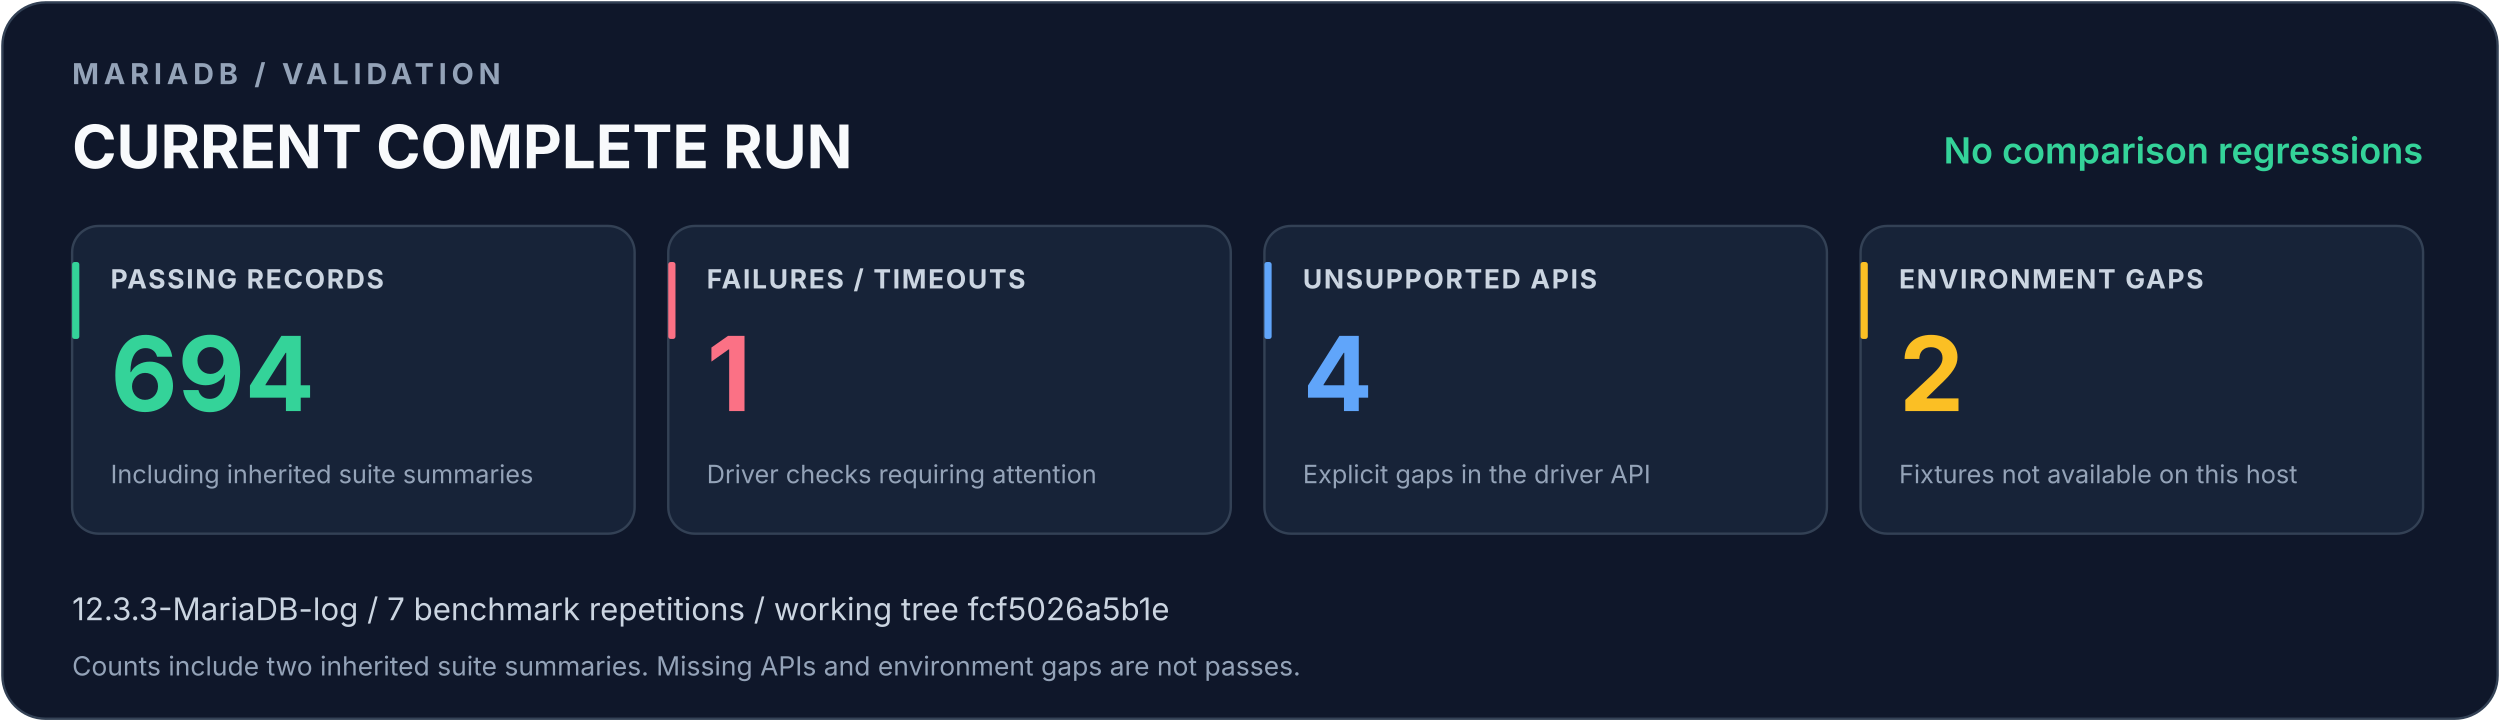
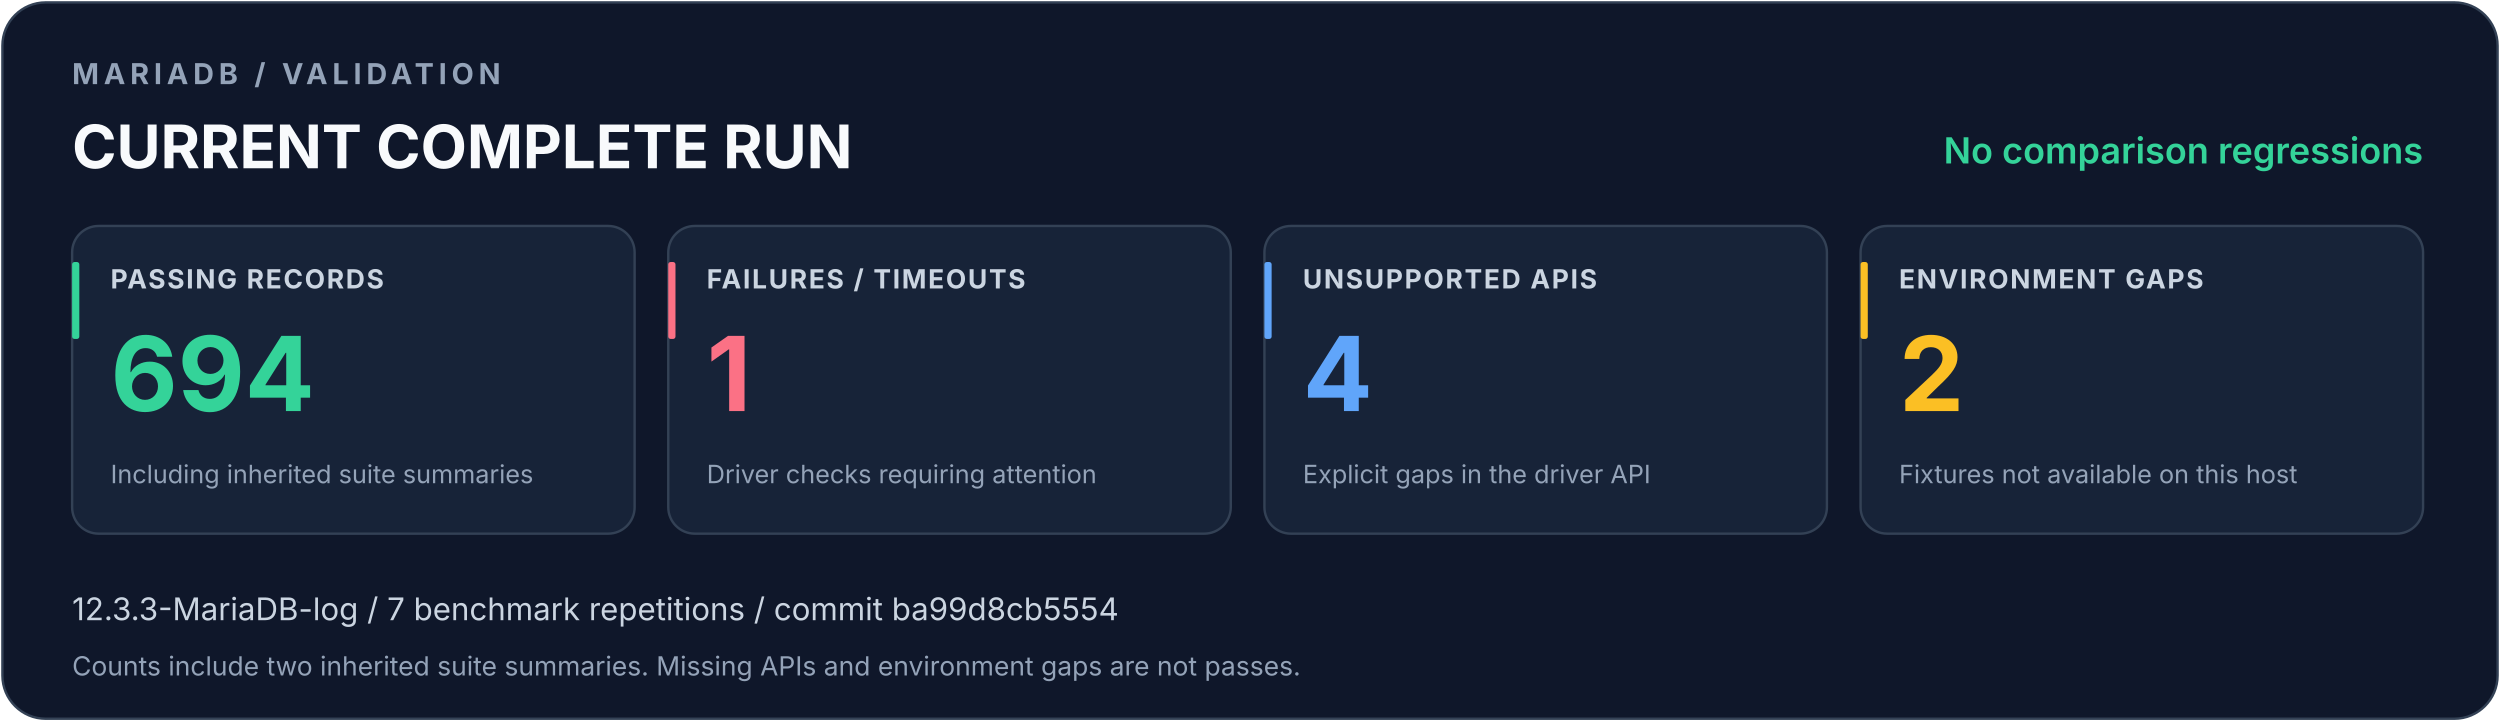
<svg xmlns="http://www.w3.org/2000/svg" width="1040" height="300" viewBox="0 0 1040 300" role="img" aria-labelledby="title description">
  <rect x="1" y="1" width="1038" height="298" rx="18" fill="#0f172a" stroke="#334155" />
  <g font-family="-apple-system, BlinkMacSystemFont, Segoe UI, sans-serif">
    <text x="30" y="35" font-size="12" font-weight="700" letter-spacing="2" fill="#94a3b8">MARIADB / VALIDATION</text>
    <text x="30" y="70" font-size="25" font-weight="700" fill="#f8fafc">CURRENT COMPLETE RUN</text>
    <text x="1008" y="68" text-anchor="end" font-size="15" font-weight="600" fill="#34d399">No comparison regressions</text>
    <rect x="30" y="94" width="234" height="128" rx="11" fill="#172338" stroke="#334155" />
    <rect x="30" y="109" width="3" height="32" rx="1" fill="#34d399" />
    <text x="46" y="120" font-size="11" font-weight="700" letter-spacing="0.7" fill="#cbd5e1">PASSING RECORDS</text>
    <text x="46" y="171" font-size="43" font-weight="700" fill="#34d399">694</text>
    <text x="46" y="201" font-size="10.5" fill="#94a3b8">Including inherited suite summaries</text>
    <rect x="278" y="94" width="234" height="128" rx="11" fill="#172338" stroke="#334155" />
    <rect x="278" y="109" width="3" height="32" rx="1" fill="#fb7185" />
    <text x="294" y="120" font-size="11" font-weight="700" letter-spacing="0.7" fill="#cbd5e1">FAILURES / TIMEOUTS</text>
    <text x="294" y="171" font-size="43" font-weight="700" fill="#fb7185">1</text>
    <text x="294" y="201" font-size="10.5" fill="#94a3b8">Driver checks requiring attention</text>
    <rect x="526" y="94" width="234" height="128" rx="11" fill="#172338" stroke="#334155" />
    <rect x="526" y="109" width="3" height="32" rx="1" fill="#60a5fa" />
    <text x="542" y="120" font-size="11" font-weight="700" letter-spacing="0.7" fill="#cbd5e1">UNSUPPORTED APIS</text>
    <text x="542" y="171" font-size="43" font-weight="700" fill="#60a5fa">4</text>
    <text x="542" y="201" font-size="10.5" fill="#94a3b8">Explicit gaps in the driver API</text>
    <rect x="774" y="94" width="234" height="128" rx="11" fill="#172338" stroke="#334155" />
    <rect x="774" y="109" width="3" height="32" rx="1" fill="#fbbf24" />
    <text x="790" y="120" font-size="11" font-weight="700" letter-spacing="0.7" fill="#cbd5e1">ENVIRONMENT GAPS</text>
    <text x="790" y="171" font-size="43" font-weight="700" fill="#fbbf24">2</text>
    <text x="790" y="201" font-size="10.5" fill="#94a3b8">Fixtures not available on this host</text>
-     <text x="30" y="258" font-size="13" fill="#cbd5e1">12.3.3-MariaDB-log  /  7 benchmark repetitions  /  working tree fcf5026a5b1e</text>
+     <text x="30" y="258" font-size="13" fill="#cbd5e1">12.3.3-MariaDB-log  /  7 benchmark repetitions  /  commit ba99d8cb5554</text>
    <text x="30" y="281" font-size="11" fill="#94a3b8">Counts include two inherited suite summaries. Missing APIs and environment gaps are not passes.</text>
  </g>
</svg>
